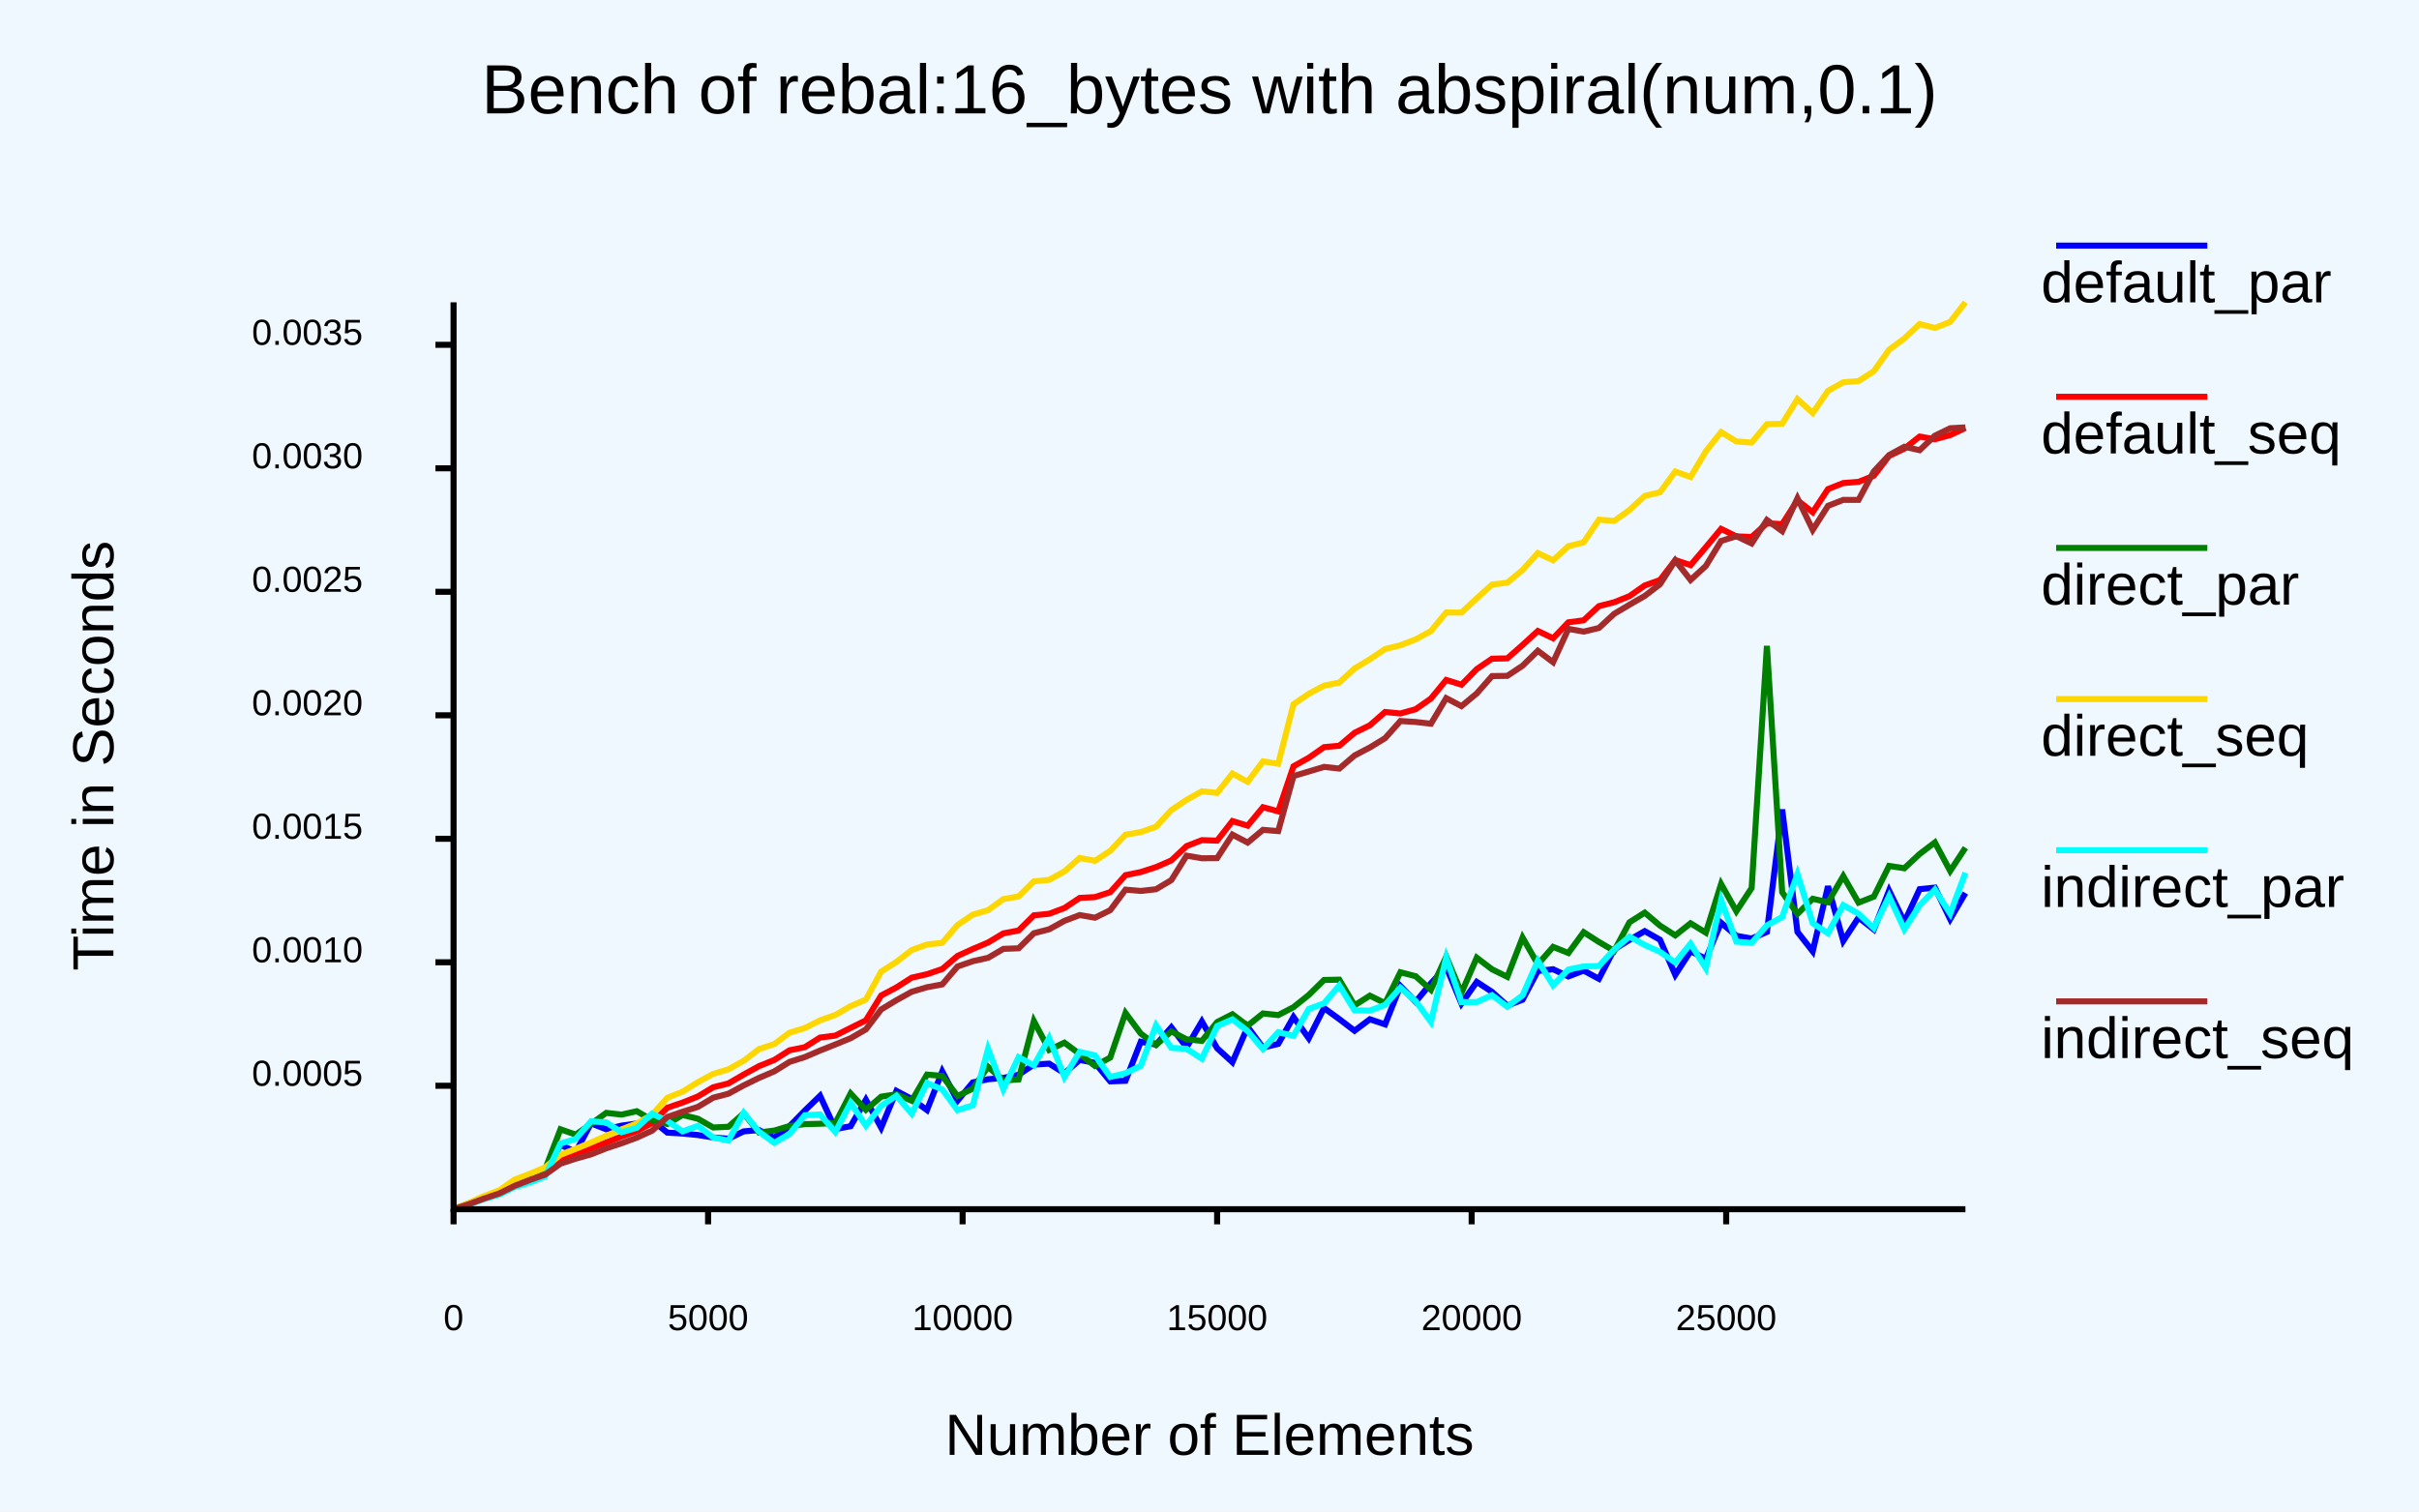
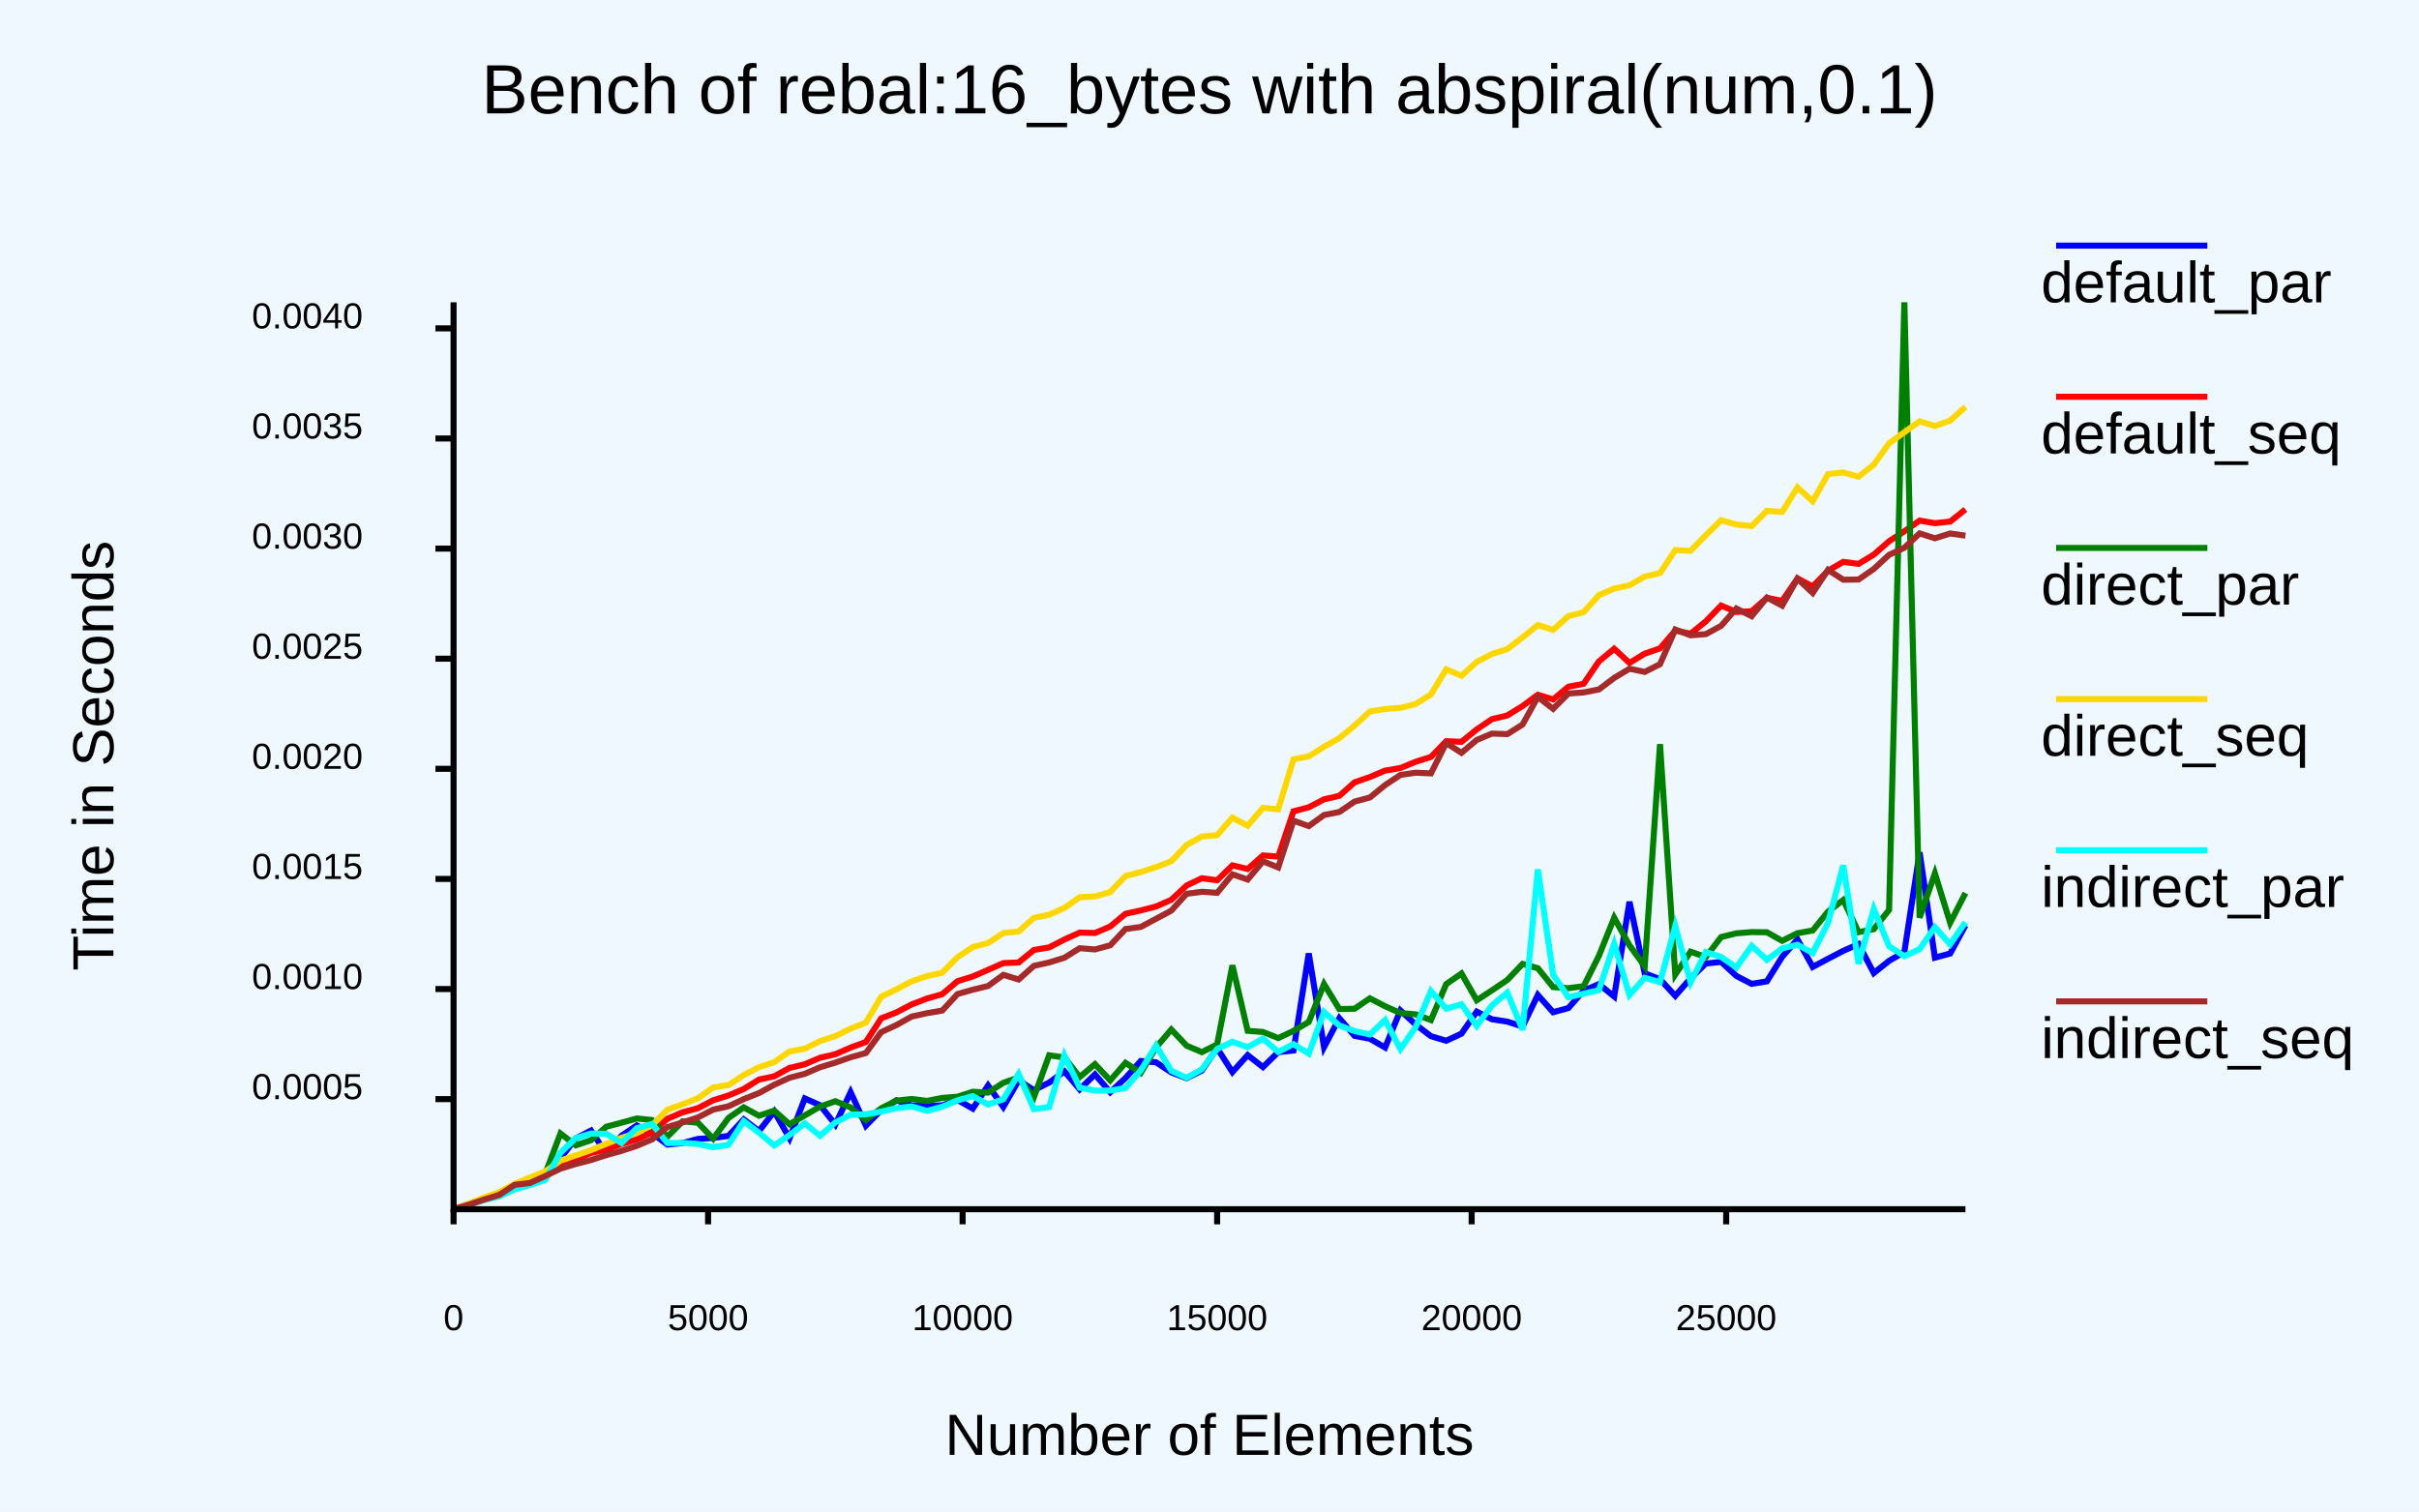
<svg xmlns="http://www.w3.org/2000/svg" class="poloto" height="500" viewBox="0 0 800 500" width="800">
  <rect class="poloto_background" fill="white" height="500" width="800" x="0" y="0" />
  <style>
.poloto {
font-family: "Arial";
stroke-width:2;
}
.poloto_text{fill: var(--poloto_fg_color,black);  }
.poloto_axis_lines{stroke: var(--poloto_fg_color,black);stoke-width:3;fill:none}
.poloto_background{fill: var(--poloto_bg_color,aliceblue); }
.poloto0stroke{stroke:  var(--poloto_color0,blue); }
.poloto1stroke{stroke:  var(--poloto_color1,red); }
.poloto2stroke{stroke:  var(--poloto_color2,green); }
.poloto3stroke{stroke:  var(--poloto_color3,gold); }
.poloto4stroke{stroke:  var(--poloto_color4,aqua); }
.poloto5stroke{stroke:  var(--poloto_color5,brown); }
.poloto6stroke{stroke:  var(--poloto_color6,lime); }
.poloto7stroke{stroke:  var(--poloto_color7,chocolate); }
.poloto0fill{fill:var(--poloto_color0,blue);}
.poloto1fill{fill:var(--poloto_color1,red);}
.poloto2fill{fill:var(--poloto_color2,green);}
.poloto3fill{fill:var(--poloto_color3,gold);}
.poloto4fill{fill:var(--poloto_color4,aqua);}
.poloto5fill{fill:var(--poloto_color5,brown);}
.poloto6fill{fill:var(--poloto_color6,lime);}
.poloto7fill{fill:var(--poloto_color7,chocolate);}
</style>
  <line class="poloto_axis_lines" stroke="black" x1="150" x2="150" y1="400" y2="405" />
  <text alignment-baseline="start" class="poloto_text" text-anchor="middle" x="150" y="440">
0
</text>
  <line class="poloto_axis_lines" stroke="black" x1="234.175" x2="234.175" y1="400" y2="405" />
  <text alignment-baseline="start" class="poloto_text" text-anchor="middle" x="234.175" y="440">
5000
</text>
  <line class="poloto_axis_lines" stroke="black" x1="318.35" x2="318.35" y1="400" y2="405" />
  <text alignment-baseline="start" class="poloto_text" text-anchor="middle" x="318.35" y="440">
10000
</text>
  <line class="poloto_axis_lines" stroke="black" x1="402.525" x2="402.525" y1="400" y2="405" />
  <text alignment-baseline="start" class="poloto_text" text-anchor="middle" x="402.525" y="440">
15000
</text>
  <line class="poloto_axis_lines" stroke="black" x1="486.7" x2="486.7" y1="400" y2="405" />
  <text alignment-baseline="start" class="poloto_text" text-anchor="middle" x="486.7" y="440">
20000
</text>
  <line class="poloto_axis_lines" stroke="black" x1="570.875" x2="570.875" y1="400" y2="405" />
  <text alignment-baseline="start" class="poloto_text" text-anchor="middle" x="570.875" y="440">
25000
</text>
-   <line class="poloto_axis_lines" stroke="black" x1="150" x2="144" y1="359.163" y2="359.163" />
-   <text alignment-baseline="middle" class="poloto_text" text-anchor="end" x="120" y="359.163">
+   <line class="poloto_axis_lines" stroke="black" x1="150" x2="144" y1="363.588" y2="363.588" />
+   <text alignment-baseline="middle" class="poloto_text" text-anchor="end" x="120" y="363.588">
0.0005
</text>
-   <line class="poloto_axis_lines" stroke="black" x1="150" x2="144" y1="318.313" y2="318.313" />
-   <text alignment-baseline="middle" class="poloto_text" text-anchor="end" x="120" y="318.313">
+   <line class="poloto_axis_lines" stroke="black" x1="150" x2="144" y1="327.165" y2="327.165" />
+   <text alignment-baseline="middle" class="poloto_text" text-anchor="end" x="120" y="327.165">
0.0010
</text>
-   <line class="poloto_axis_lines" stroke="black" x1="150" x2="144" y1="277.463" y2="277.463" />
-   <text alignment-baseline="middle" class="poloto_text" text-anchor="end" x="120" y="277.463">
+   <line class="poloto_axis_lines" stroke="black" x1="150" x2="144" y1="290.742" y2="290.742" />
+   <text alignment-baseline="middle" class="poloto_text" text-anchor="end" x="120" y="290.742">
0.0015
</text>
-   <line class="poloto_axis_lines" stroke="black" x1="150" x2="144" y1="236.613" y2="236.613" />
-   <text alignment-baseline="middle" class="poloto_text" text-anchor="end" x="120" y="236.613">
+   <line class="poloto_axis_lines" stroke="black" x1="150" x2="144" y1="254.318" y2="254.318" />
+   <text alignment-baseline="middle" class="poloto_text" text-anchor="end" x="120" y="254.318">
0.0020
</text>
-   <line class="poloto_axis_lines" stroke="black" x1="150" x2="144" y1="195.763" y2="195.763" />
-   <text alignment-baseline="middle" class="poloto_text" text-anchor="end" x="120" y="195.763">
+   <line class="poloto_axis_lines" stroke="black" x1="150" x2="144" y1="217.895" y2="217.895" />
+   <text alignment-baseline="middle" class="poloto_text" text-anchor="end" x="120" y="217.895">
0.0025
</text>
-   <line class="poloto_axis_lines" stroke="black" x1="150" x2="144" y1="154.913" y2="154.913" />
-   <text alignment-baseline="middle" class="poloto_text" text-anchor="end" x="120" y="154.913">
+   <line class="poloto_axis_lines" stroke="black" x1="150" x2="144" y1="181.471" y2="181.471" />
+   <text alignment-baseline="middle" class="poloto_text" text-anchor="end" x="120" y="181.471">
0.0030
</text>
-   <line class="poloto_axis_lines" stroke="black" x1="150" x2="144" y1="114.062" y2="114.062" />
-   <text alignment-baseline="middle" class="poloto_text" text-anchor="end" x="120" y="114.062">
+   <line class="poloto_axis_lines" stroke="black" x1="150" x2="144" y1="145.048" y2="145.048" />
+   <text alignment-baseline="middle" class="poloto_text" text-anchor="end" x="120" y="145.048">
0.0035
+ </text>
+   <line class="poloto_axis_lines" stroke="black" x1="150" x2="144" y1="108.624" y2="108.624" />
+   <text alignment-baseline="middle" class="poloto_text" text-anchor="end" x="120" y="108.624">
+ 0.0040
</text>
  <text alignment-baseline="middle" class="poloto_text" font-size="large" text-anchor="start" x="675" y="100">
default_par
</text>
  <line class="poloto0stroke" x1="680" x2="730" y1="81.25" y2="81.25" />
-   <polyline class="poloto0stroke" fill="none" points="650,295.403 644.949,304.04 639.899,293.621 634.848,294.138 629.798,305.02 624.747,294.608 619.697,307.459 614.646,303.528 609.596,311.252 604.545,293.17 599.495,314.699 594.444,308.258 589.394,267.771 584.343,308.277 579.293,310.46 574.242,309.56 569.192,305.242 564.141,317.144 559.091,314.674 554.04,322.476 548.99,310.864 543.939,308.016 538.889,310.902 533.838,314.056 528.788,323.777 523.737,321.068 518.687,323.006 513.636,320.618 508.586,321.191 503.535,330.7 498.485,332.649 493.434,328.103 488.384,324.807 483.333,331.979 478.283,319.836 473.232,325.273 468.182,331.39 463.131,326.189 458.081,338.857 453.03,337.166 447.98,340.967 442.929,337.12 437.879,333.448 432.828,343.454 427.778,336.426 422.727,345.32 417.677,346.533 412.626,339.681 407.576,351.371 402.525,346.757 397.475,337.889 392.424,346.448 387.374,339.835 382.323,345.549 377.273,344.604 372.222,357.526 367.172,357.706 362.121,351.575 357.071,350.612 352.02,355.023 346.97,351.846 341.919,352.155 336.869,355.521 331.818,356.579 326.768,357.006 321.717,358.061 316.667,364.108 311.616,354.43 306.566,367.203 301.515,363.533 296.465,360.862 291.414,373.033 286.364,363.784 281.313,372.542 276.263,373.487 271.212,362.48 266.162,367.372 261.111,372.537 256.061,376.383 251.01,373.833 245.96,374.251 240.909,376.68 235.859,376.274 230.808,375.46 225.758,374.962 220.707,374.668 215.657,370.589 210.606,371.647 205.556,372.355 200.505,373.559 195.455,371.609 190.404,381.062 185.354,378.724 180.303,387.904 175.253,389.943 170.202,391.716 165.152,394.545 160.101,396.153 155.05,398.279 150,399.999 " stroke="black" />
+   <polyline class="poloto0stroke" fill="none" points="650,306.121 644.949,315.427 639.899,316.785 634.848,281.942 629.798,314.919 624.747,317.842 619.697,321.883 614.646,312.293 609.596,314.539 604.545,317.173 599.495,319.851 594.444,310.734 589.394,316.507 584.343,324.623 579.293,325.464 574.242,322.832 569.192,318.184 564.141,318.731 559.091,323.633 554.04,329.422 548.99,323.907 543.939,321.969 538.889,298.304 533.838,329.648 528.788,325.54 523.737,327.693 518.687,333.457 513.636,334.841 508.586,329.128 503.535,339.578 498.485,337.945 493.434,337.177 488.384,334.636 483.333,341.931 478.283,344.275 473.232,342.77 468.182,338.914 463.131,334.246 458.081,346.521 453.03,343.61 447.98,342.66 442.929,336.821 437.879,346.403 432.828,315.377 427.778,347.506 422.727,348.032 417.677,352.988 412.626,349.032 407.576,354.635 402.525,346.727 397.475,354.136 392.424,356.659 387.374,354.742 382.323,351.401 377.273,350.969 372.222,356.587 367.172,361.294 362.121,355.407 357.071,360.348 352.02,354.406 346.97,358.116 341.919,360.595 336.869,357.39 331.818,366.17 326.768,359.067 321.717,366.713 316.667,363.87 311.616,365.635 306.566,365.892 301.515,365.668 296.465,363.984 291.414,367.207 286.364,372.373 281.313,361.288 276.263,371.99 271.212,365.597 266.162,363.359 261.111,376.528 256.061,367.668 251.01,374.139 245.96,370.289 240.909,375.757 235.859,376.417 230.808,376.757 225.758,378.108 220.707,378.623 215.657,374.856 210.606,372.29 205.556,375.694 200.505,381.574 195.455,373.967 190.404,376.599 185.354,383.162 180.303,389.232 175.253,391.07 170.202,392.625 165.152,395.123 160.101,396.578 155.05,398.465 150,400 " stroke="black" />
  <text alignment-baseline="middle" class="poloto_text" font-size="large" text-anchor="start" x="675" y="150">
default_seq
</text>
  <line class="poloto1stroke" x1="680" x2="730" y1="131.25" y2="131.25" />
-   <polyline class="poloto1stroke" fill="none" points="650,141.56 644.949,143.921 639.899,145.292 634.848,144.415 629.798,148.407 624.747,150.815 619.697,157.382 614.646,159.399 609.596,159.789 604.545,161.789 599.495,169.452 594.444,165.479 589.394,173.38 584.343,173.104 579.293,177.624 574.242,177.439 569.192,174.946 564.141,181.012 559.091,186.946 554.04,185.277 548.99,191.874 543.939,193.673 538.889,197.195 533.838,199.221 528.788,200.505 523.737,205.196 518.687,205.859 513.636,211.132 508.586,208.725 503.535,213.347 498.485,217.79 493.434,217.896 488.384,221.335 483.333,226.499 478.283,224.929 473.232,231.074 468.182,234.602 463.131,236.018 458.081,235.518 453.03,239.923 447.98,242.4 442.929,246.687 437.879,247.155 432.828,250.672 427.778,253.483 422.727,268.391 417.677,267.026 412.626,273.132 407.576,271.605 402.525,278.08 397.475,277.917 392.424,279.886 387.374,284.63 382.323,286.833 377.273,288.468 372.222,289.498 367.172,295.117 362.121,296.755 357.071,297.031 352.02,300.383 346.97,302.269 341.919,302.778 336.869,307.794 331.818,308.761 326.768,311.775 321.717,313.918 316.667,316.215 311.616,320.55 306.566,322.26 301.515,323.401 296.465,326.637 291.414,329.31 286.364,337.527 281.313,340.024 276.263,342.564 271.212,343.213 266.162,346.401 261.111,347.428 256.061,350.636 251.01,352.67 245.96,355.451 240.909,358.393 235.859,359.658 230.808,362.698 225.758,364.722 220.707,366.424 215.657,371.473 210.606,374.169 205.556,375.935 200.505,377.914 195.455,379.842 190.404,381.767 185.354,383.53 180.303,387.31 175.253,389.242 170.202,391.409 165.152,394.091 160.101,395.973 155.05,398.103 150,400 " stroke="black" />
+   <polyline class="poloto1stroke" fill="none" points="650,168.503 644.949,172.534 639.899,173.066 634.848,172.211 629.798,175.739 624.747,179.043 619.697,183.452 614.646,186.532 609.596,185.862 604.545,188.799 599.495,193.981 594.444,191.345 589.394,198.793 584.343,197.759 579.293,202.192 574.242,202.44 569.192,200.327 564.141,205.542 559.091,209.624 554.04,208.585 548.99,214.482 543.939,216.217 538.889,219.293 533.838,214.604 528.788,218.776 523.737,226.18 518.687,227.163 513.636,231.359 508.586,229.829 503.535,233.553 498.485,236.672 493.434,237.879 488.384,241.279 483.333,245.385 478.283,245.183 473.232,250.397 468.182,251.986 463.131,254.061 458.081,254.903 453.03,257.049 447.98,258.787 442.929,263.255 437.879,264.409 432.828,267.042 427.778,268.378 422.727,283.339 417.677,282.977 412.626,287.462 407.576,286.266 402.525,291.195 397.475,290.51 392.424,292.919 387.374,297.644 382.323,299.865 377.273,301.165 372.222,302.275 367.172,306.472 362.121,308.63 357.071,308.501 352.02,310.786 346.97,313.389 341.919,314.241 336.869,318.384 331.818,318.588 326.768,320.814 321.717,323.009 316.667,324.568 311.616,328.868 306.566,330.308 301.515,332.255 296.465,334.884 291.414,336.877 286.364,344.679 281.313,346.528 276.263,348.733 271.212,349.897 266.162,352.048 261.111,353.263 256.061,356.021 251.01,357.116 245.96,360.235 240.909,362.379 235.859,363.96 230.808,366.593 225.758,367.945 220.707,370.099 215.657,374.595 210.606,376.915 205.556,378.431 200.505,380.238 195.455,381.404 190.404,383.586 185.354,385.325 180.303,388.683 175.253,389.982 170.202,392.316 165.152,394.765 160.101,396.375 155.05,398.301 150,399.999 " stroke="black" />
  <text alignment-baseline="middle" class="poloto_text" font-size="large" text-anchor="start" x="675" y="200">
direct_par
</text>
  <line class="poloto2stroke" x1="680" x2="730" y1="181.25" y2="181.25" />
-   <polyline class="poloto2stroke" fill="none" points="650,280.425 644.949,288.111 639.899,278.668 634.848,282.495 629.798,287.21 624.747,286.446 619.697,296.605 614.646,298.58 609.596,289.815 604.545,298.458 599.495,297.309 594.444,302.334 589.394,295.135 584.343,213.653 579.293,293.759 574.242,301.431 569.192,292.416 564.141,308.514 559.091,305.419 554.04,309.424 548.99,306.188 543.939,301.896 538.889,305.088 533.838,314.549 528.788,311.599 523.737,308.36 518.687,315.25 513.636,313.222 508.586,318.988 503.535,310.141 498.485,323.136 493.434,320.644 488.384,316.808 483.333,328.415 478.283,316.457 473.232,327.436 468.182,322.929 463.131,321.613 458.081,331.845 453.03,329.363 447.98,332.563 442.929,324.07 437.879,324.169 432.828,329.128 427.778,333.166 422.727,335.789 417.677,335.245 412.626,339.289 407.576,335.511 402.525,338.09 397.475,344.33 392.424,343.804 387.374,341.181 382.323,345.677 377.273,341.908 372.222,335.086 367.172,349.822 362.121,352.606 357.071,348.675 352.02,344.909 346.97,347.3 341.919,337.772 336.869,357.067 331.818,357.436 326.768,352.875 321.717,360.109 316.667,362.569 311.616,355.902 306.566,355.474 301.515,364.135 296.465,361.977 291.414,362.767 286.364,367.125 281.313,361.723 276.263,371.492 271.212,371.73 266.162,371.858 261.111,372.476 256.061,373.987 251.01,374.616 245.96,368.278 240.909,372.729 235.859,372.969 230.808,370.08 225.758,368.835 220.707,371.801 215.657,370.524 210.606,367.581 205.556,368.704 200.505,368.134 195.455,371.8 190.404,375.322 185.354,373.558 180.303,386.719 175.253,389.166 170.202,390.977 165.152,394.15 160.101,395.892 155.05,398.166 150,399.994 " stroke="black" />
+   <polyline class="poloto2stroke" fill="none" points="650,295.424 644.949,305.248 639.899,288.905 634.848,303.575 629.798,100 624.747,300.983 619.697,307.344 614.646,308.363 609.596,297.698 604.545,301.573 599.495,307.803 594.444,308.7 589.394,311.223 584.343,308.383 579.293,308.327 574.242,308.732 569.192,309.976 564.141,316.577 559.091,314.811 554.04,322.378 548.99,246.161 543.939,319.648 538.889,312.705 533.838,303.578 528.788,316.174 523.737,326.23 518.687,326.886 513.636,326.525 508.586,320.28 503.535,318.873 498.485,324.169 493.434,327.594 488.384,330.876 483.333,322.033 478.283,325.542 473.232,337.431 468.182,335.542 463.131,335.113 458.081,332.858 453.03,330.244 447.98,333.685 442.929,333.776 437.879,325.534 432.828,338.064 427.778,341.011 422.727,343.385 417.677,341.368 412.626,340.986 407.576,319.337 402.525,345.477 397.475,348.043 392.424,345.903 387.374,340.56 382.323,346.482 377.273,354.899 372.222,351.58 367.172,357.38 362.121,352.01 357.071,356.282 352.02,349.834 346.97,349.081 341.919,362.967 336.869,356.406 331.818,358.193 326.768,361.426 321.717,361.152 316.667,362.781 311.616,363.183 306.566,364.174 301.515,363.531 296.465,364.086 291.414,366.633 286.364,370.512 281.313,366.342 276.263,364.282 271.212,366.044 266.162,368.965 261.111,371.907 256.061,367.387 251.01,369.067 245.96,366.314 240.909,369.836 235.859,376.674 230.808,371.402 225.758,370.919 220.707,376.031 215.657,370.502 210.606,369.984 205.556,371.376 200.505,372.713 195.455,377.185 190.404,378.858 185.354,374.96 180.303,388.317 175.253,390.322 170.202,391.979 165.152,394.772 160.101,396.343 155.05,398.363 150,399.993 " stroke="black" />
  <text alignment-baseline="middle" class="poloto_text" font-size="large" text-anchor="start" x="675" y="250">
direct_seq
</text>
  <line class="poloto3stroke" x1="680" x2="730" y1="231.25" y2="231.25" />
-   <polyline class="poloto3stroke" fill="none" points="650,100 644.949,106.488 639.899,108.478 634.848,107.193 629.798,111.963 624.747,115.689 619.697,122.799 614.646,126.053 609.596,126.458 604.545,129.294 599.495,136.633 594.444,132.022 589.394,140.189 584.343,140.312 579.293,146.403 574.242,146.032 569.192,142.94 564.141,149.307 559.091,157.798 554.04,155.976 548.99,162.843 543.939,164.05 538.889,168.727 533.838,172.317 528.788,171.914 523.737,179.426 518.687,180.672 513.636,185.345 508.586,182.964 503.535,188.55 498.485,192.752 493.434,193.38 488.384,197.928 483.333,202.654 478.283,202.597 473.232,208.754 468.182,211.505 463.131,213.448 458.081,214.694 453.03,218.093 447.98,221.134 442.929,225.789 437.879,226.803 432.828,229.509 427.778,232.949 422.727,252.643 417.677,251.862 412.626,258.605 407.576,255.894 402.525,262.287 397.475,261.765 392.424,264.593 387.374,267.961 382.323,273.481 377.273,275.242 372.222,276.106 367.172,281.431 362.121,284.76 357.071,283.82 352.02,288.257 346.97,291.047 341.919,291.553 336.869,296.533 331.818,297.422 326.768,301.078 321.717,302.559 316.667,305.988 311.616,311.888 306.566,312.438 301.515,314.269 296.465,318.181 291.414,321.392 286.364,330.636 281.313,332.83 276.263,335.74 271.212,337.521 266.162,340.072 261.111,341.607 256.061,345.368 251.01,347.038 245.96,350.894 240.909,353.717 235.859,355.243 230.808,357.976 225.758,361.103 220.707,363.138 215.657,368.754 210.606,371.63 205.556,373.585 200.505,375.706 195.455,377.939 190.404,380.019 185.354,381.994 180.303,386.15 175.253,388.27 170.202,390.208 165.152,393.721 160.101,395.645 155.05,397.936 150,399.997 " stroke="black" />
+   <polyline class="poloto3stroke" fill="none" points="650,134.574 644.949,139.156 639.899,140.92 634.848,139.356 629.798,142.976 624.747,146.629 619.697,153.696 614.646,157.715 609.596,156.28 604.545,156.829 599.495,165.826 594.444,161.222 589.394,169.34 584.343,168.998 579.293,174.03 574.242,173.512 569.192,172.083 564.141,177.046 559.091,182.195 554.04,181.971 548.99,189.578 543.939,190.724 538.889,193.605 533.838,194.69 528.788,196.862 523.737,202.495 518.687,203.819 513.636,208.357 508.586,206.753 503.535,210.846 498.485,214.717 493.434,216.314 488.384,218.956 483.333,223.557 478.283,221.401 473.232,229.719 468.182,232.885 463.131,234.152 458.081,234.533 453.03,235.339 447.98,240.017 442.929,244.166 437.879,247.008 432.828,250.211 427.778,251.155 422.727,267.693 417.677,267.226 412.626,273.146 407.576,270.477 402.525,276.271 397.475,276.701 392.424,279.522 387.374,284.873 382.323,286.819 377.273,288.479 372.222,289.775 367.172,295.092 362.121,296.524 357.071,296.803 352.02,300.325 346.97,302.576 341.919,303.601 336.869,308.113 331.818,308.639 326.768,311.952 321.717,313.282 316.667,316.618 311.616,321.755 306.566,322.884 301.515,324.61 296.465,327.257 291.414,329.726 286.364,338.265 281.313,340.252 276.263,342.743 271.212,344.359 266.162,346.903 261.111,347.818 256.061,351.343 251.01,353.025 245.96,355.609 240.909,358.932 235.859,359.733 230.808,363.297 225.758,365.295 220.707,367.076 215.657,372.257 210.606,374.682 205.556,376.39 200.505,378.372 195.455,380.454 190.404,382.186 185.354,383.93 180.303,387.514 175.253,389.524 170.202,391.58 165.152,394.348 160.101,396.093 155.05,398.174 150,399.998 " stroke="black" />
  <text alignment-baseline="middle" class="poloto_text" font-size="large" text-anchor="start" x="675" y="300">
indirect_par
</text>
  <line class="poloto4stroke" x1="680" x2="730" y1="281.25" y2="281.25" />
-   <polyline class="poloto4stroke" fill="none" points="650,288.704 644.949,302.232 639.899,294.272 634.848,299.474 629.798,307.397 624.747,296.481 619.697,307.007 614.646,302.262 609.596,299.418 604.545,308.711 599.495,305.407 594.444,289.12 589.394,303.354 584.343,306.101 579.293,311.904 574.242,311.497 569.192,297.758 564.141,320.279 559.091,312.182 554.04,318.393 548.99,314.859 543.939,312.583 538.889,309.829 533.838,314.094 528.788,319.571 523.737,319.683 518.687,320.72 513.636,325.901 508.586,317.829 503.535,329.274 498.485,333.008 493.434,329.199 488.384,331.483 483.333,331.489 478.283,316.78 473.232,338.034 468.182,331.175 463.131,326.736 458.081,332.418 453.03,334.299 447.98,334.215 442.929,325.998 437.879,331.894 432.828,333.771 427.778,342.638 422.727,341.453 417.677,347.011 412.626,341.077 407.576,337.209 402.525,339.428 397.475,350.208 392.424,346.935 387.374,346.63 382.323,339.192 377.273,352.564 372.222,355.024 367.172,356.25 362.121,349.102 357.071,347.958 352.02,356.277 346.97,343.396 341.919,352.443 336.869,349.71 331.818,360.299 326.768,346.934 321.717,365.652 316.667,367.222 311.616,360.372 306.566,358.271 301.515,368.39 296.465,362.478 291.414,365.814 286.364,372.376 281.313,364.816 276.263,374.448 271.212,368.665 266.162,368.913 261.111,375.113 256.061,378.032 251.01,374.367 245.96,368.109 240.909,377.289 235.859,376.283 230.808,372.435 225.758,374.253 220.707,370.8 215.657,368.416 210.606,373.055 205.556,374.533 200.505,371.291 195.455,370.92 190.404,376.743 185.354,378.291 180.303,389.172 175.253,391.15 170.202,392.676 165.152,395.162 160.101,396.641 155.05,398.49 150,399.991 " stroke="black" />
+   <polyline class="poloto4stroke" fill="none" points="650,305.065 644.949,312.377 639.899,306.679 634.848,313.982 629.798,316.303 624.747,313.003 619.697,300.664 614.646,318.834 609.596,286.224 604.545,305.283 599.495,315.249 594.444,312.513 589.394,313.717 584.343,317.495 579.293,312.877 574.242,320.04 569.192,316.526 564.141,314.969 559.091,324.941 554.04,306.388 548.99,324.903 543.939,323.456 538.889,329.143 533.838,312.209 528.788,327.539 523.737,328.709 518.687,329.881 513.636,322.382 508.586,287.579 503.535,340.678 498.485,328.346 493.434,332.538 488.384,339.345 483.333,332.21 478.283,333.651 473.232,327.827 468.182,339.809 463.131,347.003 458.081,337.426 453.03,342.191 447.98,341.065 442.929,339.237 437.879,334.772 432.828,348.557 427.778,345.384 422.727,347.958 417.677,343.571 412.626,346.399 407.576,344.593 402.525,347.019 397.475,353.731 392.424,356.543 387.374,354.205 382.323,345.885 377.273,354.097 372.222,359.901 367.172,360.752 362.121,360.76 357.071,359.792 352.02,349.112 346.97,366.227 341.919,366.899 336.869,355.283 331.818,363.623 326.768,365.356 321.717,362.59 316.667,363.96 311.616,366.1 306.566,367.467 301.515,366.003 296.465,366.577 291.414,367.719 286.364,368.619 281.313,368.744 276.263,371.301 271.212,375.713 266.162,371.622 261.111,375.473 256.061,378.9 251.01,374.722 245.96,370.862 240.909,378.708 235.859,379.472 230.808,378.425 225.758,378.056 220.707,378.111 215.657,371.802 210.606,373.204 205.556,378.082 200.505,375.055 195.455,374.962 190.404,376.486 185.354,381.327 180.303,390.332 175.253,392.026 170.202,393.44 165.152,395.743 160.101,396.972 155.05,398.648 150,399.996 " stroke="black" />
  <text alignment-baseline="middle" class="poloto_text" font-size="large" text-anchor="start" x="675" y="350">
indirect_seq
</text>
  <line class="poloto5stroke" x1="680" x2="730" y1="331.25" y2="331.25" />
-   <polyline class="poloto5stroke" fill="none" points="650,141.379 644.949,141.663 639.899,144.118 634.848,148.923 629.798,147.788 624.747,150.537 619.697,155.939 614.646,165.364 609.596,165.362 604.545,167.329 599.495,175.275 594.444,164.834 589.394,175.708 584.343,172.011 579.293,179.775 574.242,177.366 569.192,178.946 564.141,187.216 559.091,191.852 554.04,185.386 548.99,193.265 543.939,197.131 538.889,200.036 533.838,203.045 528.788,207.729 523.737,208.932 518.687,208.034 513.636,219.068 508.586,215.269 503.535,220.22 498.485,223.574 493.434,223.645 488.384,229.387 483.333,233.583 478.283,230.941 473.232,239.406 468.182,238.829 463.131,238.503 458.081,244.176 453.03,247.265 447.98,249.903 442.929,254.239 437.879,253.685 432.828,255.208 427.778,256.708 422.727,274.922 417.677,274.507 412.626,278.722 407.576,276.081 402.525,283.869 397.475,283.906 392.424,283.055 387.374,291.135 382.323,294.154 377.273,294.72 372.222,294.293 367.172,301.088 362.121,303.573 357.071,302.696 352.02,304.614 346.97,307.399 341.919,308.705 336.869,313.687 331.818,313.887 326.768,316.841 321.717,317.96 316.667,319.714 311.616,325.632 306.566,326.573 301.515,328.068 296.465,330.859 291.414,333.914 286.364,340.519 281.313,343.434 276.263,345.504 271.212,347.51 266.162,349.673 261.111,351.261 256.061,354.407 251.01,356.563 245.96,359.033 240.909,361.786 235.859,363.113 230.808,366.146 225.758,367.75 220.707,369.486 215.657,374.024 210.606,376.335 205.556,378.183 200.505,379.854 195.455,381.86 190.404,383.282 185.354,384.934 180.303,388.552 175.253,390.301 170.202,392.265 165.152,394.769 160.101,396.459 155.05,398.331 150,399.998 " stroke="black" />
+   <polyline class="poloto5stroke" fill="none" points="650,177.199 644.949,176.471 639.899,178.057 634.848,176.444 629.798,181.193 624.747,183.537 619.697,188.201 614.646,191.703 609.596,191.769 604.545,188.506 599.495,196.15 594.444,191.446 589.394,200.345 584.343,197.683 579.293,203.849 574.242,201.292 569.192,207.031 564.141,209.766 559.091,210.157 554.04,208.266 548.99,219.7 543.939,222.264 538.889,221.221 533.838,224.246 528.788,228.062 523.737,229.05 518.687,229.418 513.636,234.478 508.586,230.552 503.535,239.667 498.485,242.843 493.434,242.662 488.384,244.766 483.333,249.029 478.283,245.805 473.232,255.827 468.182,255.605 463.131,256.347 458.081,259.695 453.03,263.811 447.98,265.151 442.929,268.601 437.879,269.594 432.828,273.269 427.778,271.475 422.727,286.951 417.677,284.91 412.626,290.951 407.576,289.217 402.525,295.343 397.475,294.992 392.424,295.655 387.374,301.22 382.323,303.928 377.273,306.629 372.222,307.317 367.172,312.702 362.121,314.07 357.071,313.661 352.02,316.803 346.97,318.377 341.919,319.501 336.869,324.02 331.818,322.471 326.768,326.156 321.717,327.386 316.667,328.823 311.616,334.287 306.566,335.151 301.515,336.265 296.465,339.081 291.414,341.42 286.364,348.337 281.313,349.744 276.263,351.495 271.212,353.036 266.162,355.201 261.111,356.512 256.061,358.818 251.01,361.581 245.96,363.577 240.909,365.949 235.859,367.048 230.808,369.64 225.758,371.284 220.707,372.825 215.657,376.897 210.606,379.036 205.556,380.69 200.505,382.099 195.455,383.735 190.404,385.036 185.354,386.585 180.303,389.045 175.253,391.327 170.202,391.935 165.152,395.245 160.101,396.801 155.05,398.505 150,399.999 " stroke="black" />
  <text alignment-baseline="start" class="poloto_text" font-size="x-large" text-anchor="middle" x="400" y="37.5">
Bench of rebal:16_bytes with abspiral(num,0.1)
</text>
  <text alignment-baseline="start" class="poloto_text" font-size="large" text-anchor="middle" x="400" y="481.25">
Number of Elements
</text>
  <text alignment-baseline="start" class="poloto_text" font-size="large" text-anchor="middle" transform="rotate(-90,37.5,250)" x="37.5" y="250">
Time in Seconds
</text>
  <path class="poloto_axis_lines" d="M150,100 L150,400 L650,400" stroke="black" />
</svg>
